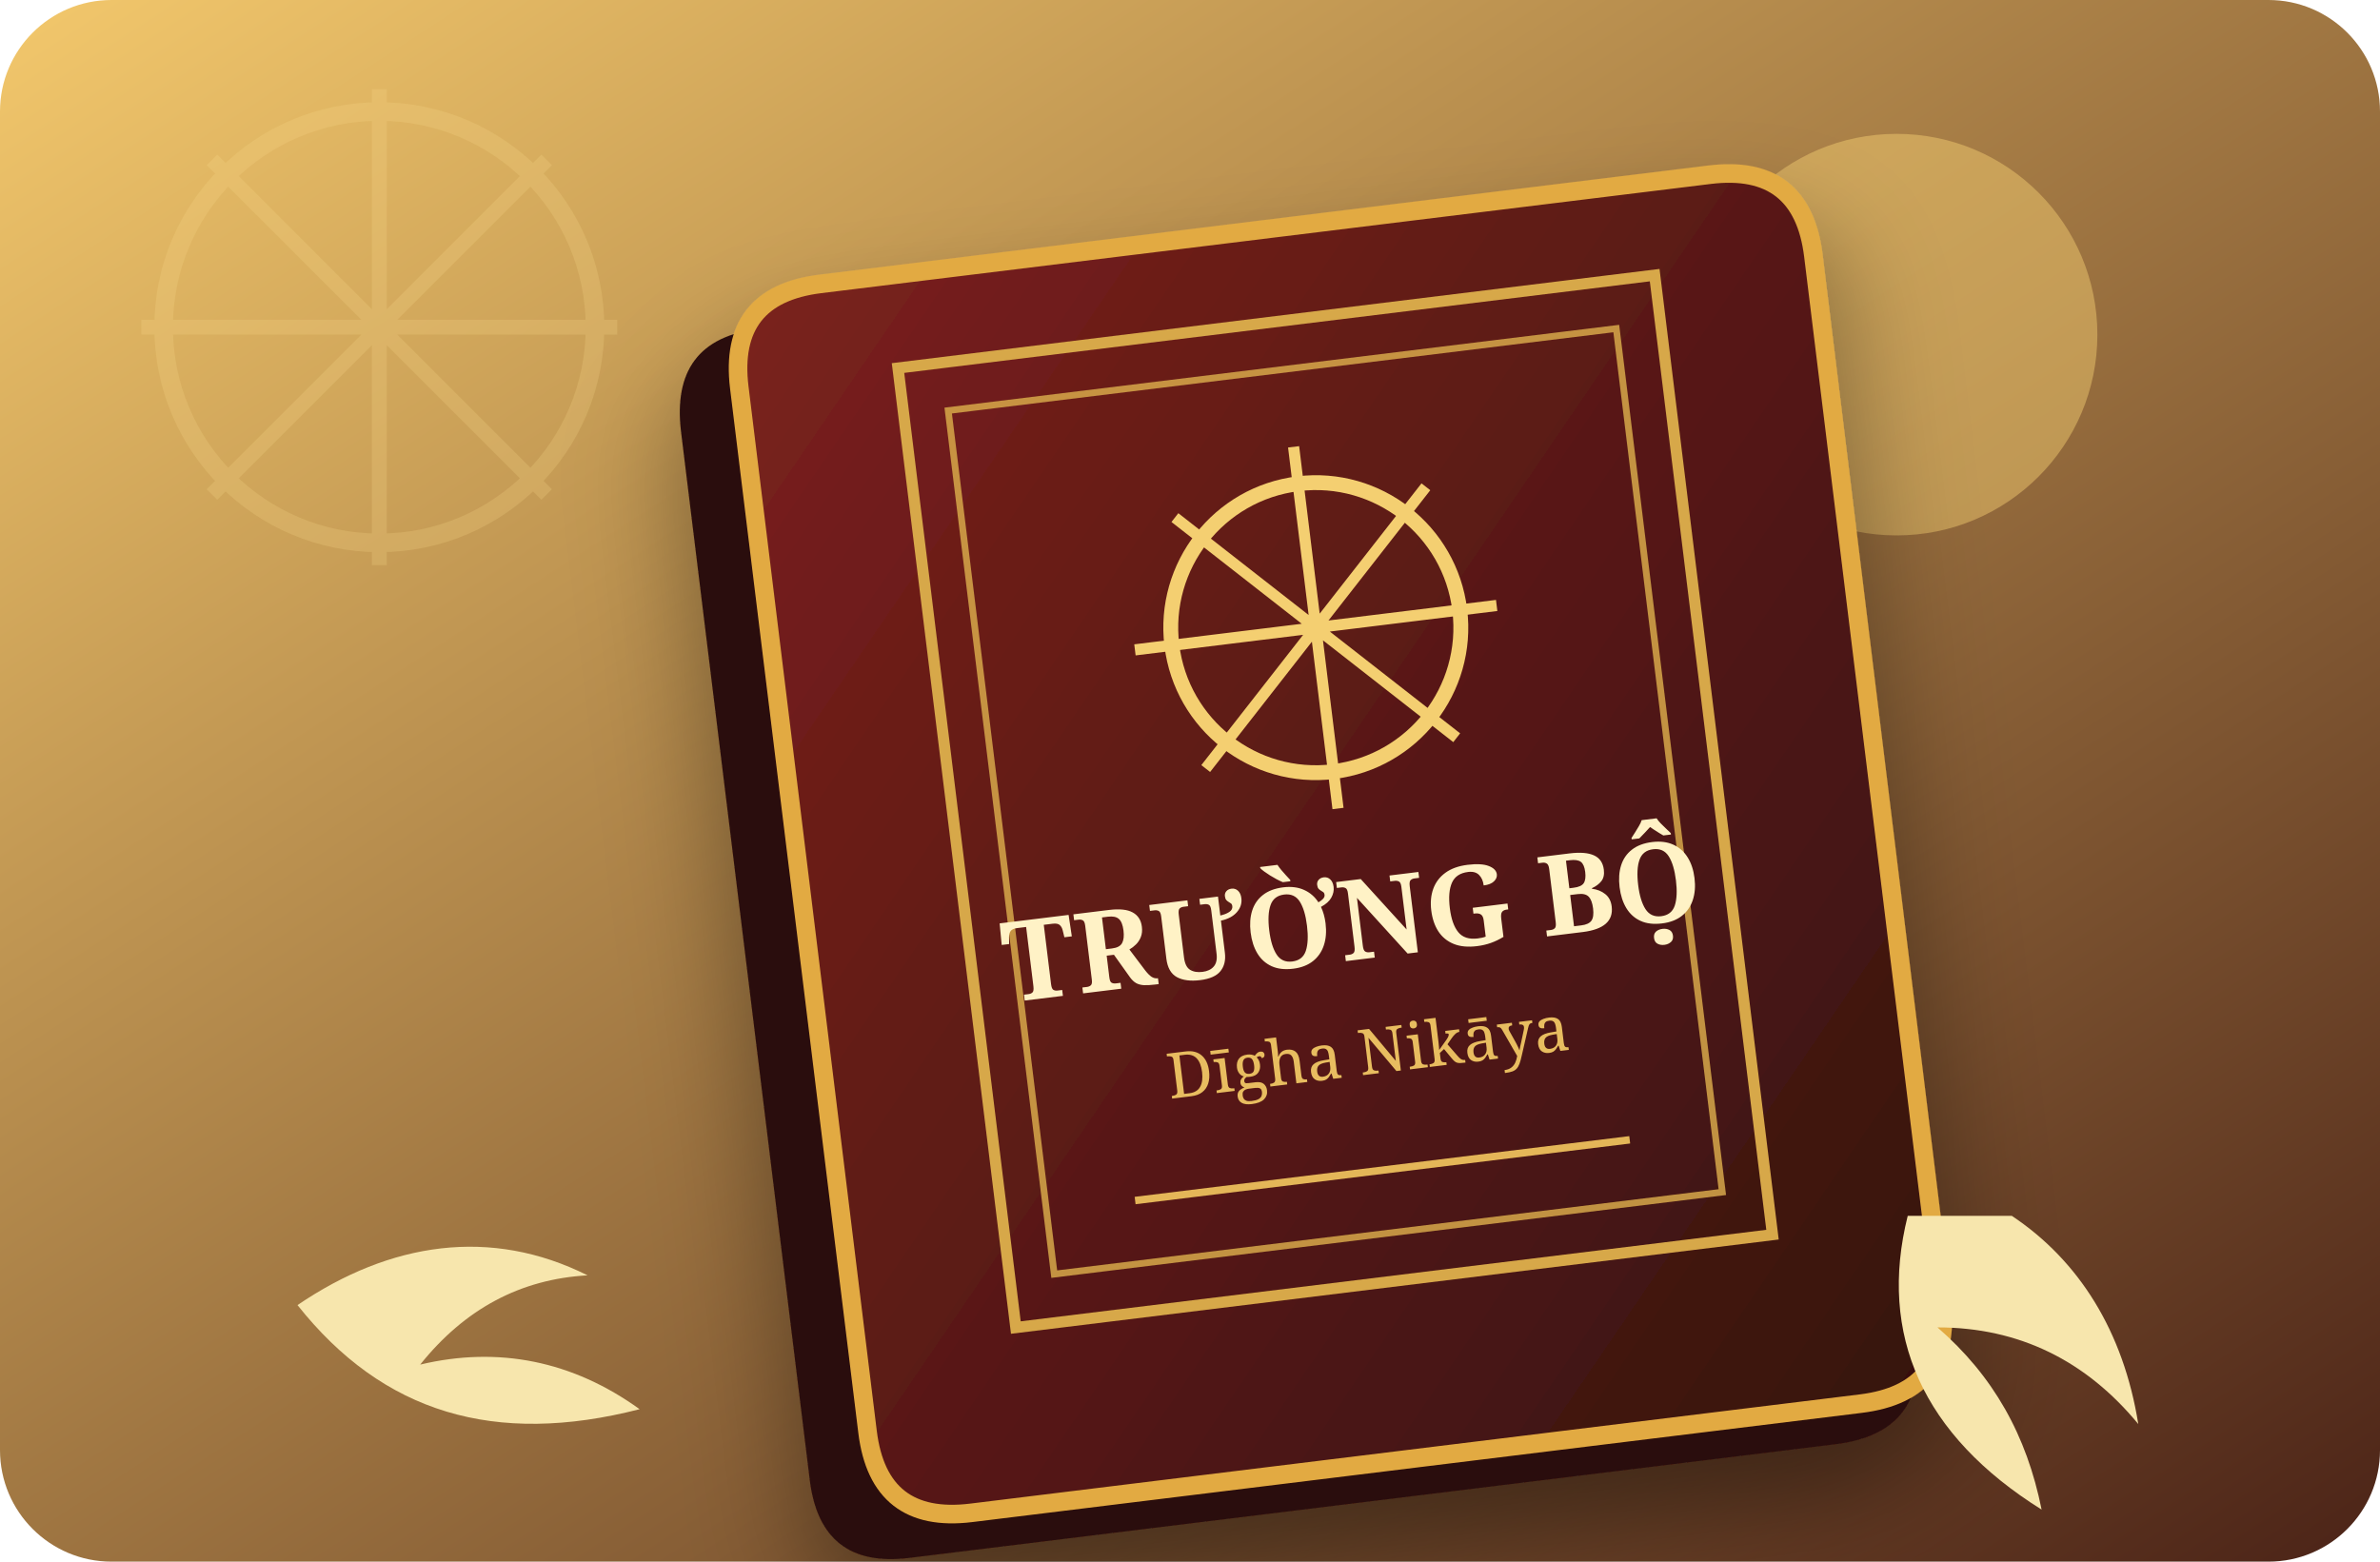
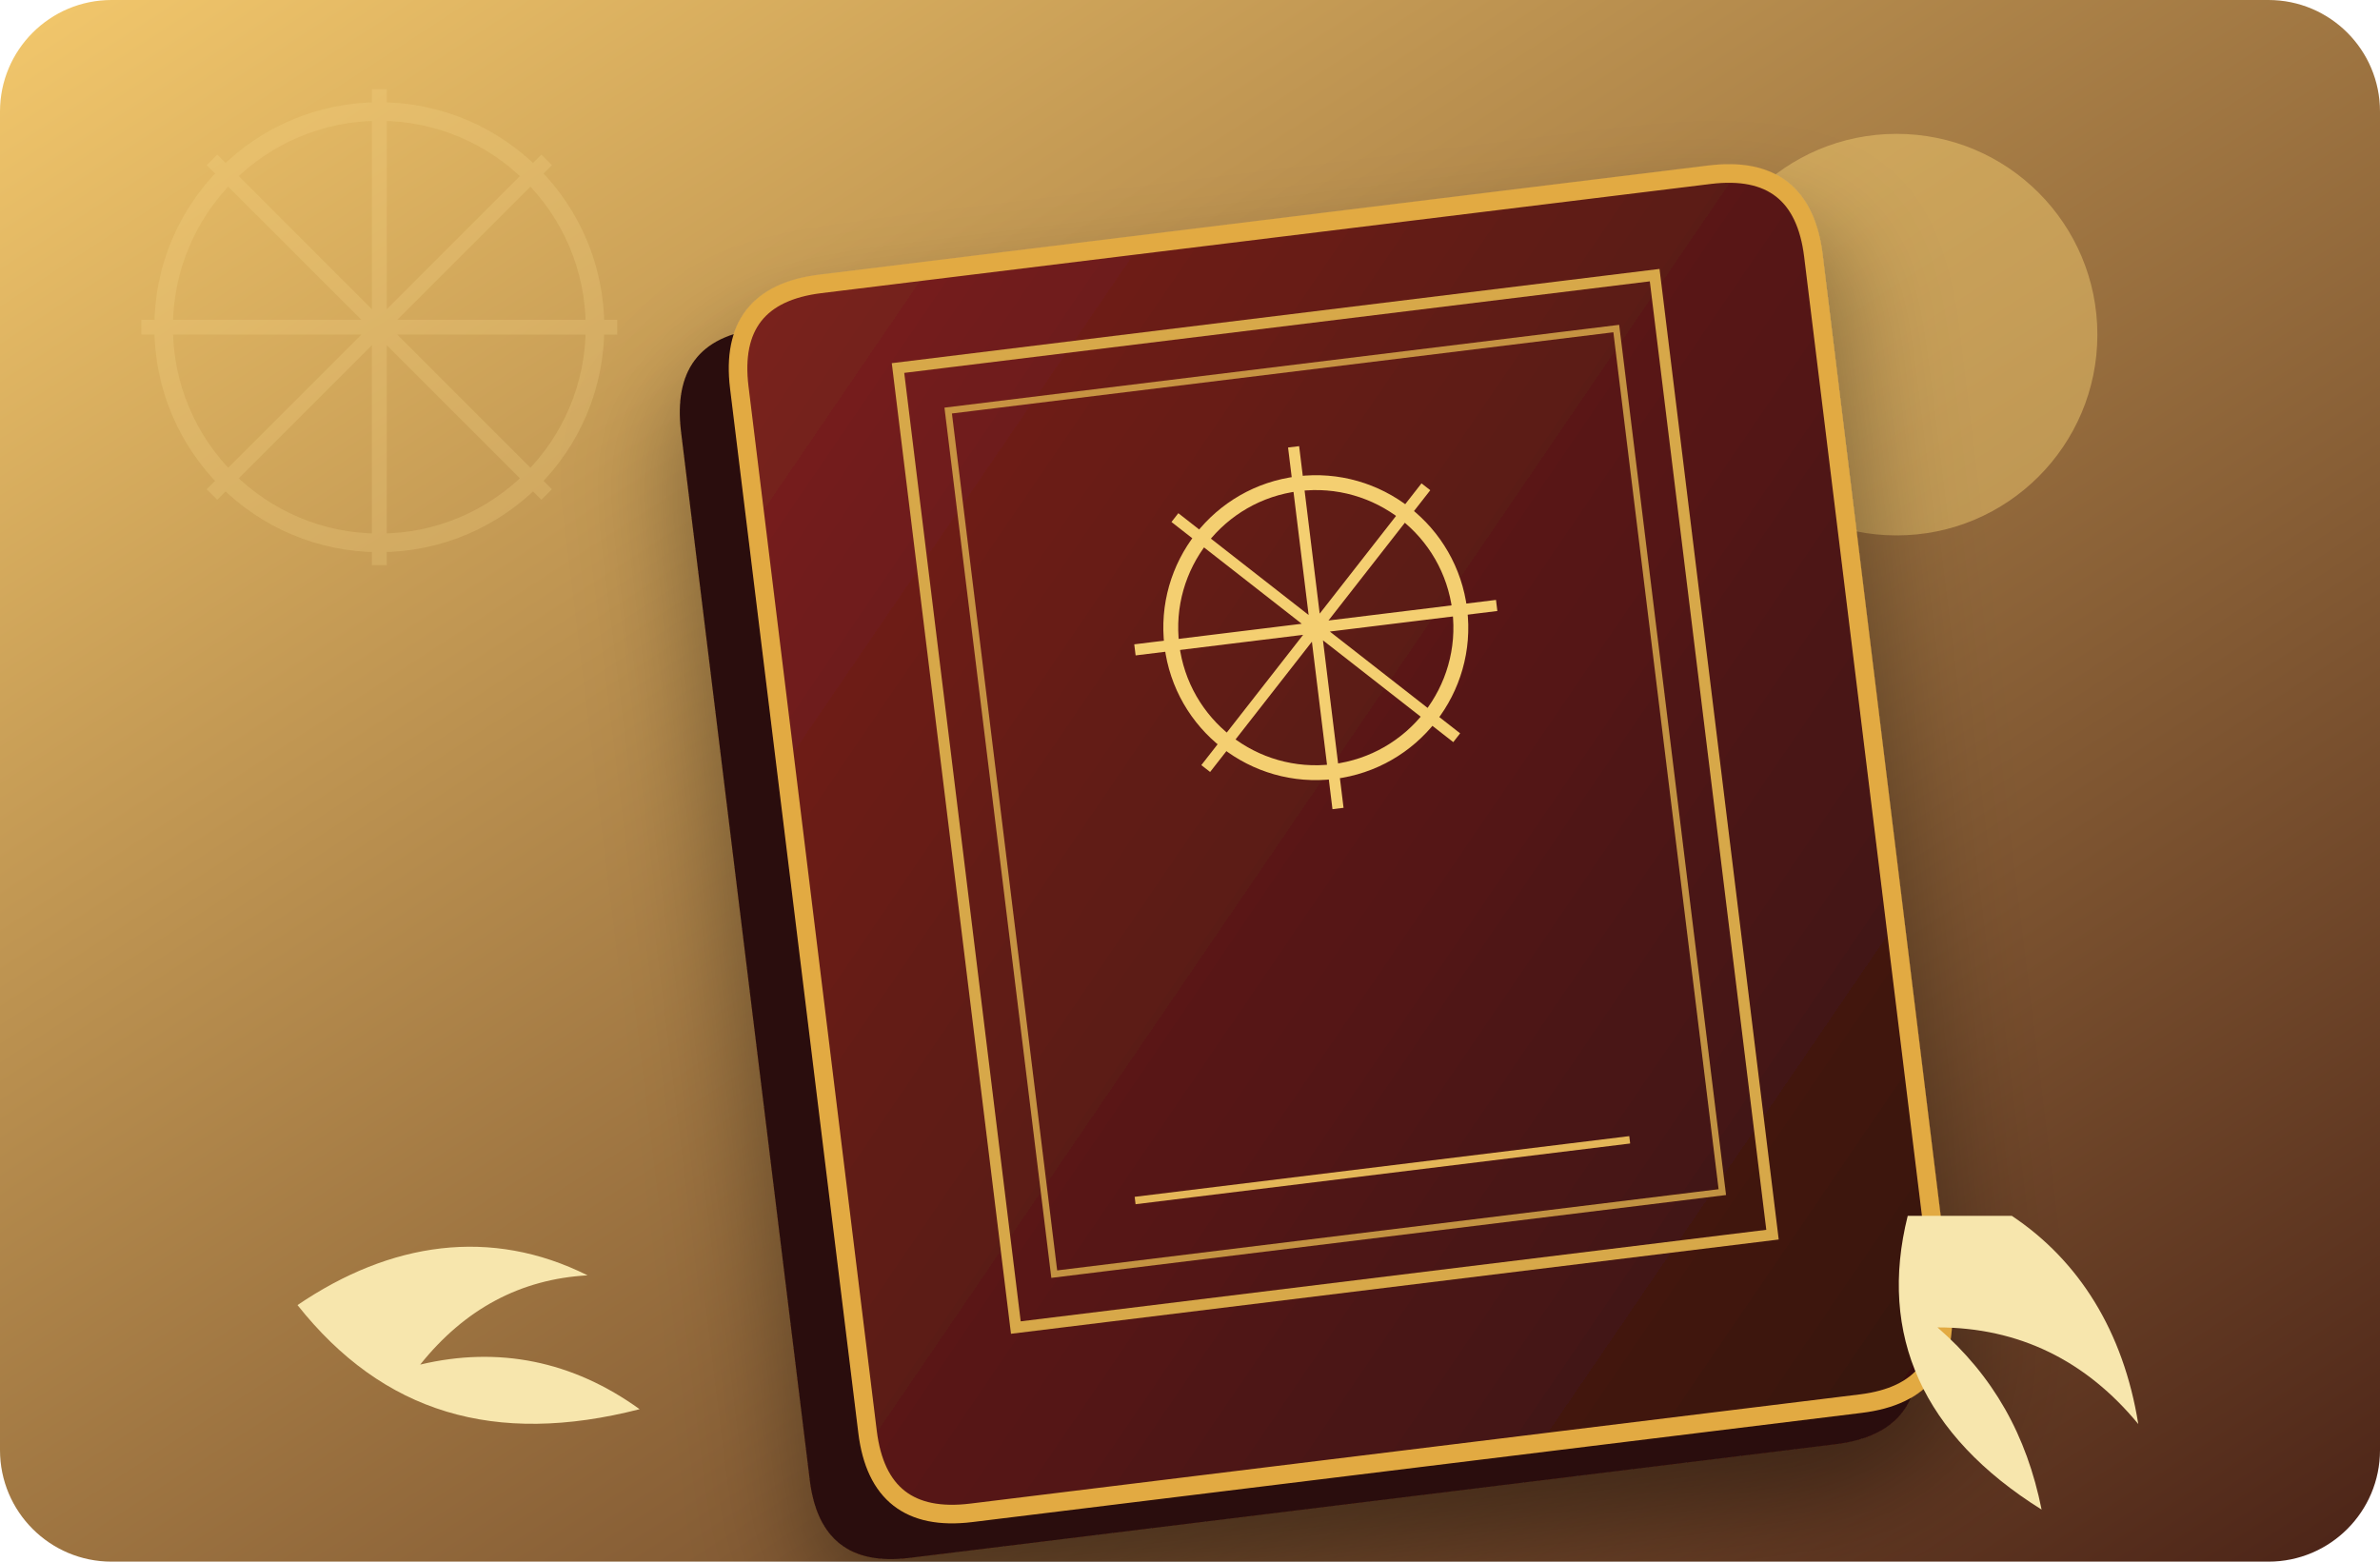
<svg xmlns="http://www.w3.org/2000/svg" viewBox="0 0 640 420">
  <defs>
    <linearGradient id="bg" x1="0" y1="0" x2="1" y2="1">
      <stop stop-color="#f3c86c" />
      <stop offset="1" stop-color="#4b2317" />
    </linearGradient>
    <linearGradient id="book" x1="0" y1="0" x2="1" y2="1">
      <stop stop-color="#7b211c" />
      <stop offset="1" stop-color="#35110f" />
    </linearGradient>
    <filter id="s">
      <feDropShadow dx="0" dy="14" stdDeviation="14" flood-opacity=".38" />
    </filter>
  </defs>
  <rect width="640" height="420" rx="30" fill="url(#bg)" />
  <circle cx="510" cy="90" r="54" fill="#ffd977" opacity=".42" />
  <g opacity=".22" stroke="#f9dc8b" fill="none">
    <circle cx="102" cy="88" r="58" stroke-width="5" />
    <path d="M102 24v128M38 88h128M57 43l90 90M147 43l-90 90" stroke-width="4" />
  </g>
  <g transform="translate(188 54) rotate(-7 150 150)" filter="url(#s)">
    <path d="M31 19h251q25 0 25 25v283q0 25-25 25H31Q7 352 7 328V44Q7 19 31 19Z" fill="#2a0b0a" />
    <path d="M49 9h241q25 0 25 25v283q0 25-25 25H49q-25 0-25-25V34Q24 9 49 9Z" fill="url(#book)" stroke="#e2aa43" stroke-width="5" />
    <path d="M67 34h205v260H67z" fill="none" stroke="#d7a84a" stroke-width="3" />
    <path d="M79 47h181v234H79z" fill="none" stroke="#d7a84a" stroke-width="1.8" opacity=".85" />
    <circle cx="170" cy="117" r="39" fill="none" stroke="#f4cf71" stroke-width="4" />
    <path d="M170 68v98M121 117h98M136 83l68 68M204 83l-68 68" stroke="#f4cf71" stroke-width="3" />
-     <text x="170" y="207" text-anchor="middle" fill="#fff2c6" font-size="30" font-family="Georgia,serif" font-weight="700">TRƯỜNG BỘ</text>
-     <text x="170" y="238" text-anchor="middle" fill="#e8bd61" font-size="17" font-family="Georgia,serif">Dīgha Nikāya</text>
    <path d="M103 264h134" stroke="#e4b658" stroke-width="2" />
  </g>
  <g transform="translate(80 324)" fill="#f7e6ad">
    <path d="M0 27c25-17 52-21 78-8-18 1-33 9-45 24 21-5 41-1 59 12-39 10-69 1-92-28Z" />
    <path d="M461 3c18 12 30 31 34 56-14-17-32-26-54-26 15 13 24 29 28 49-32-20-44-47-36-79Z" />
  </g>
</svg>
